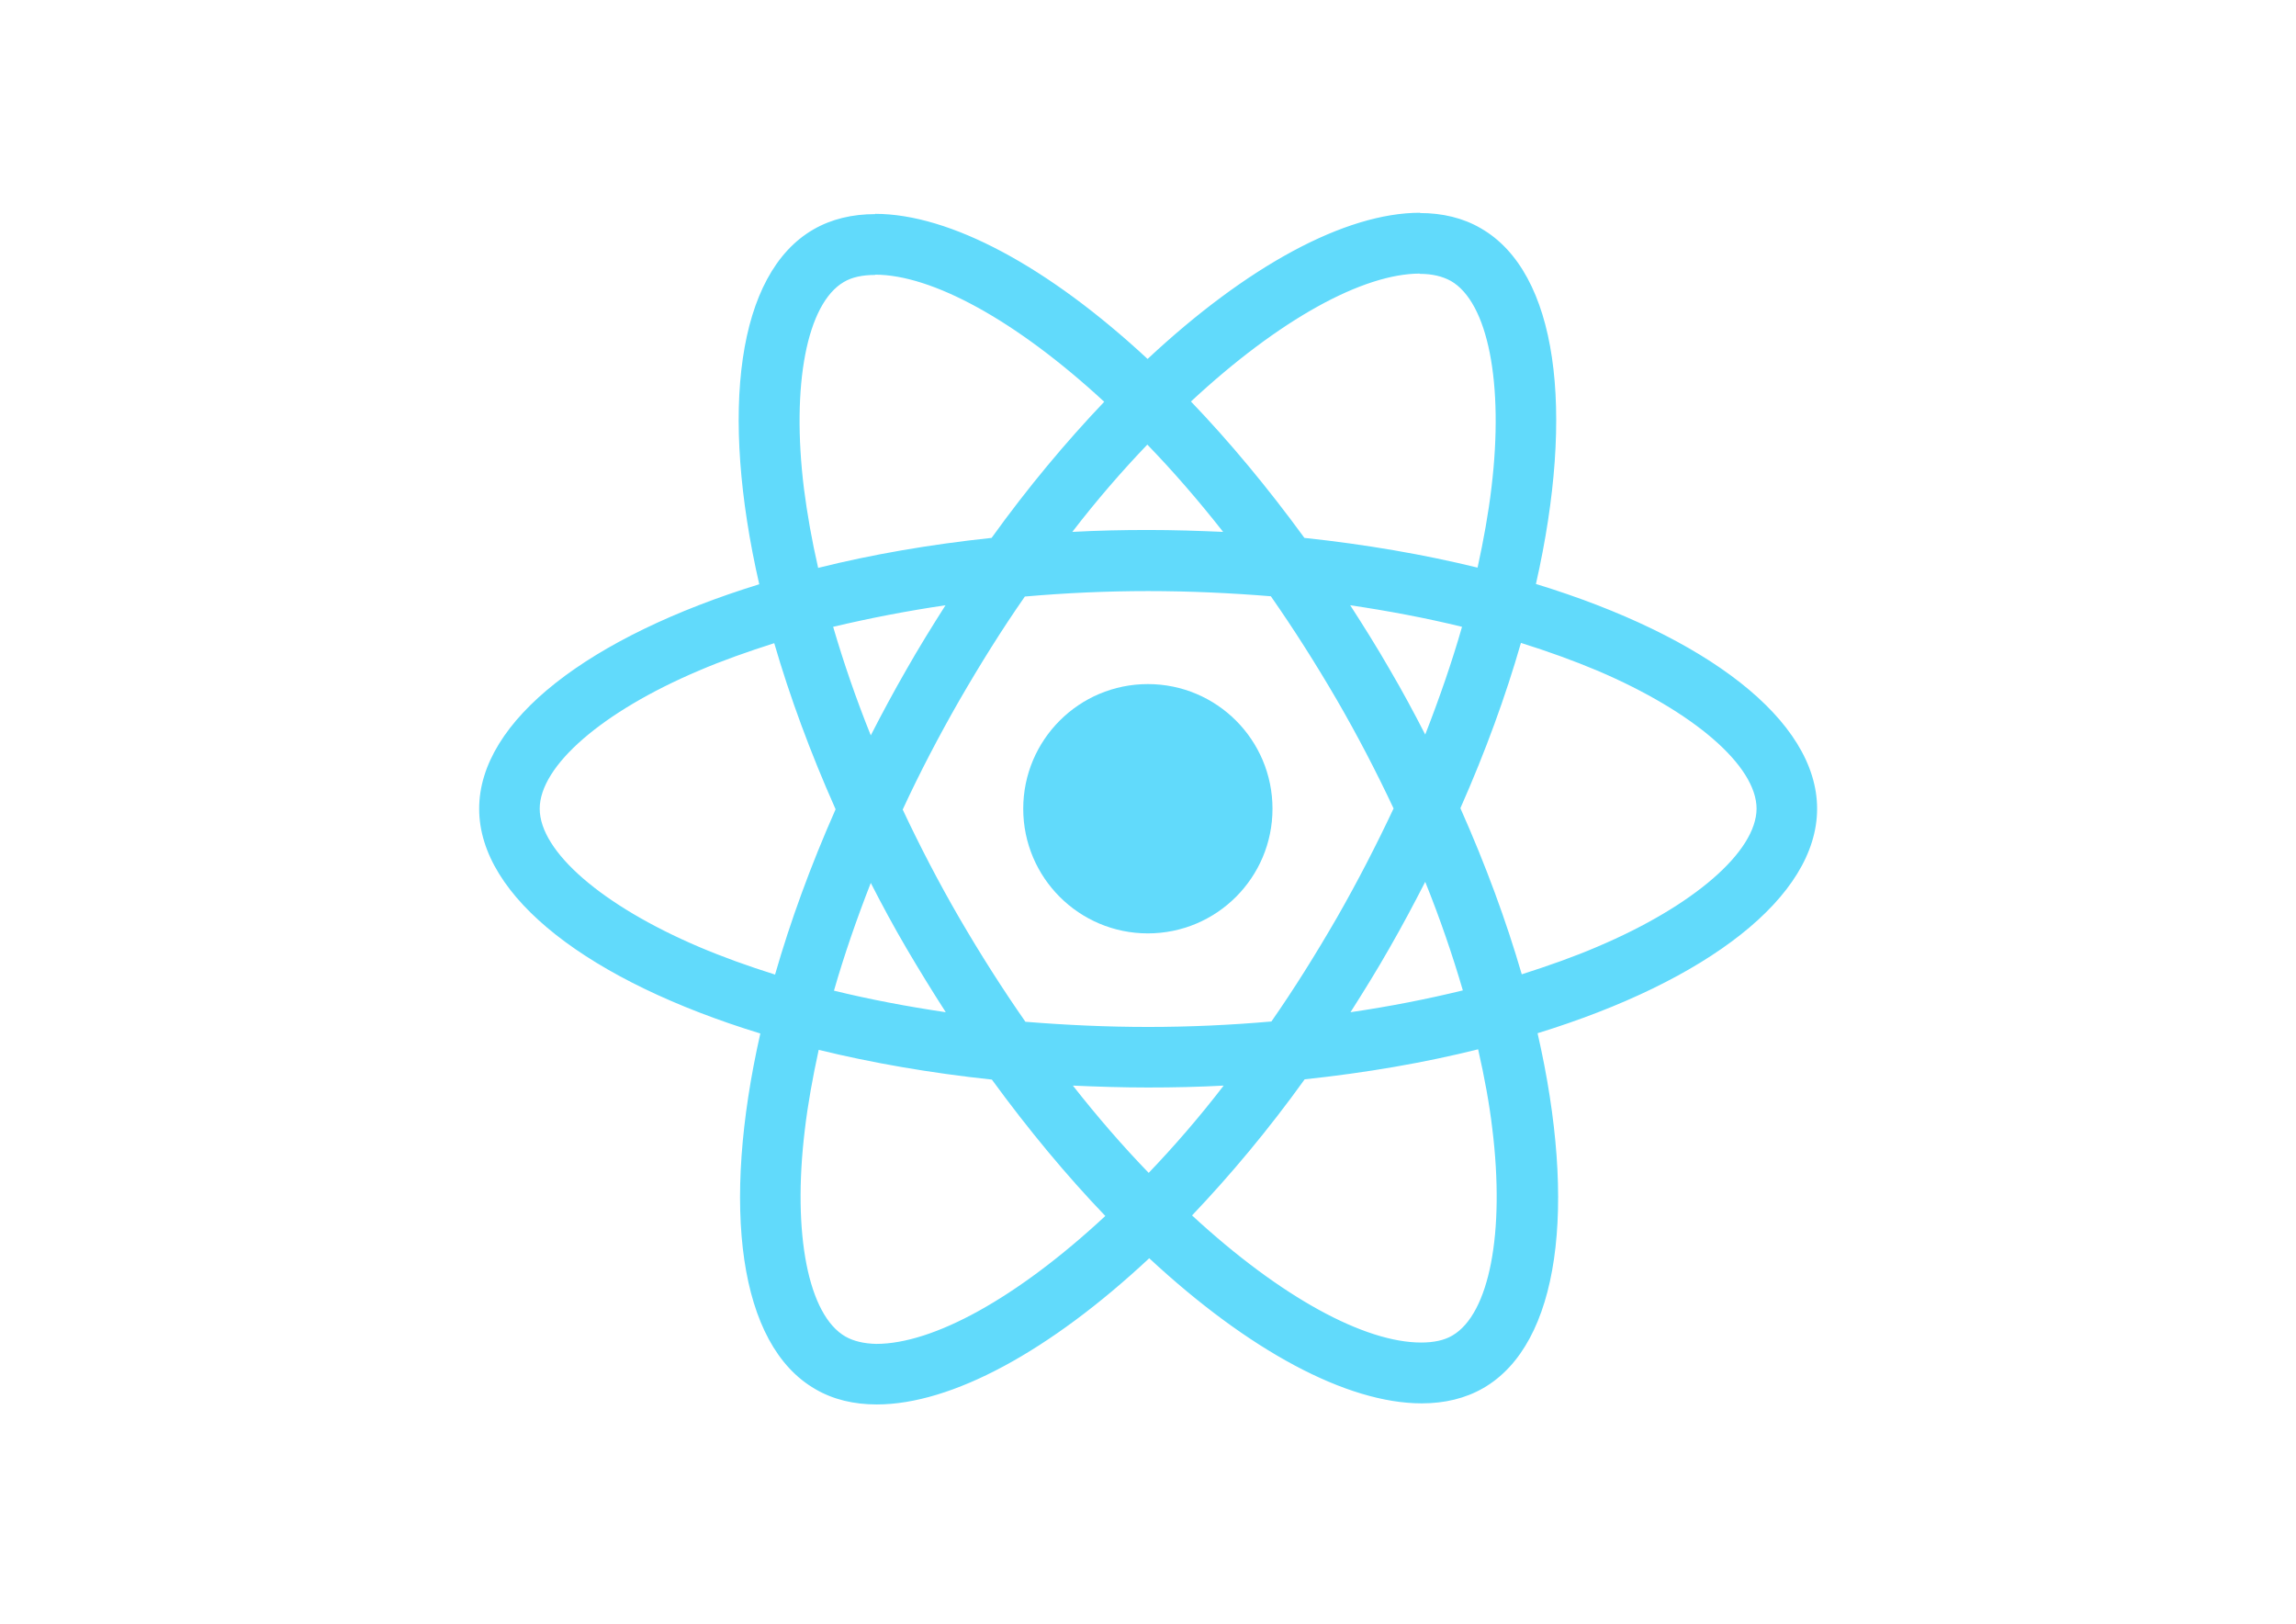
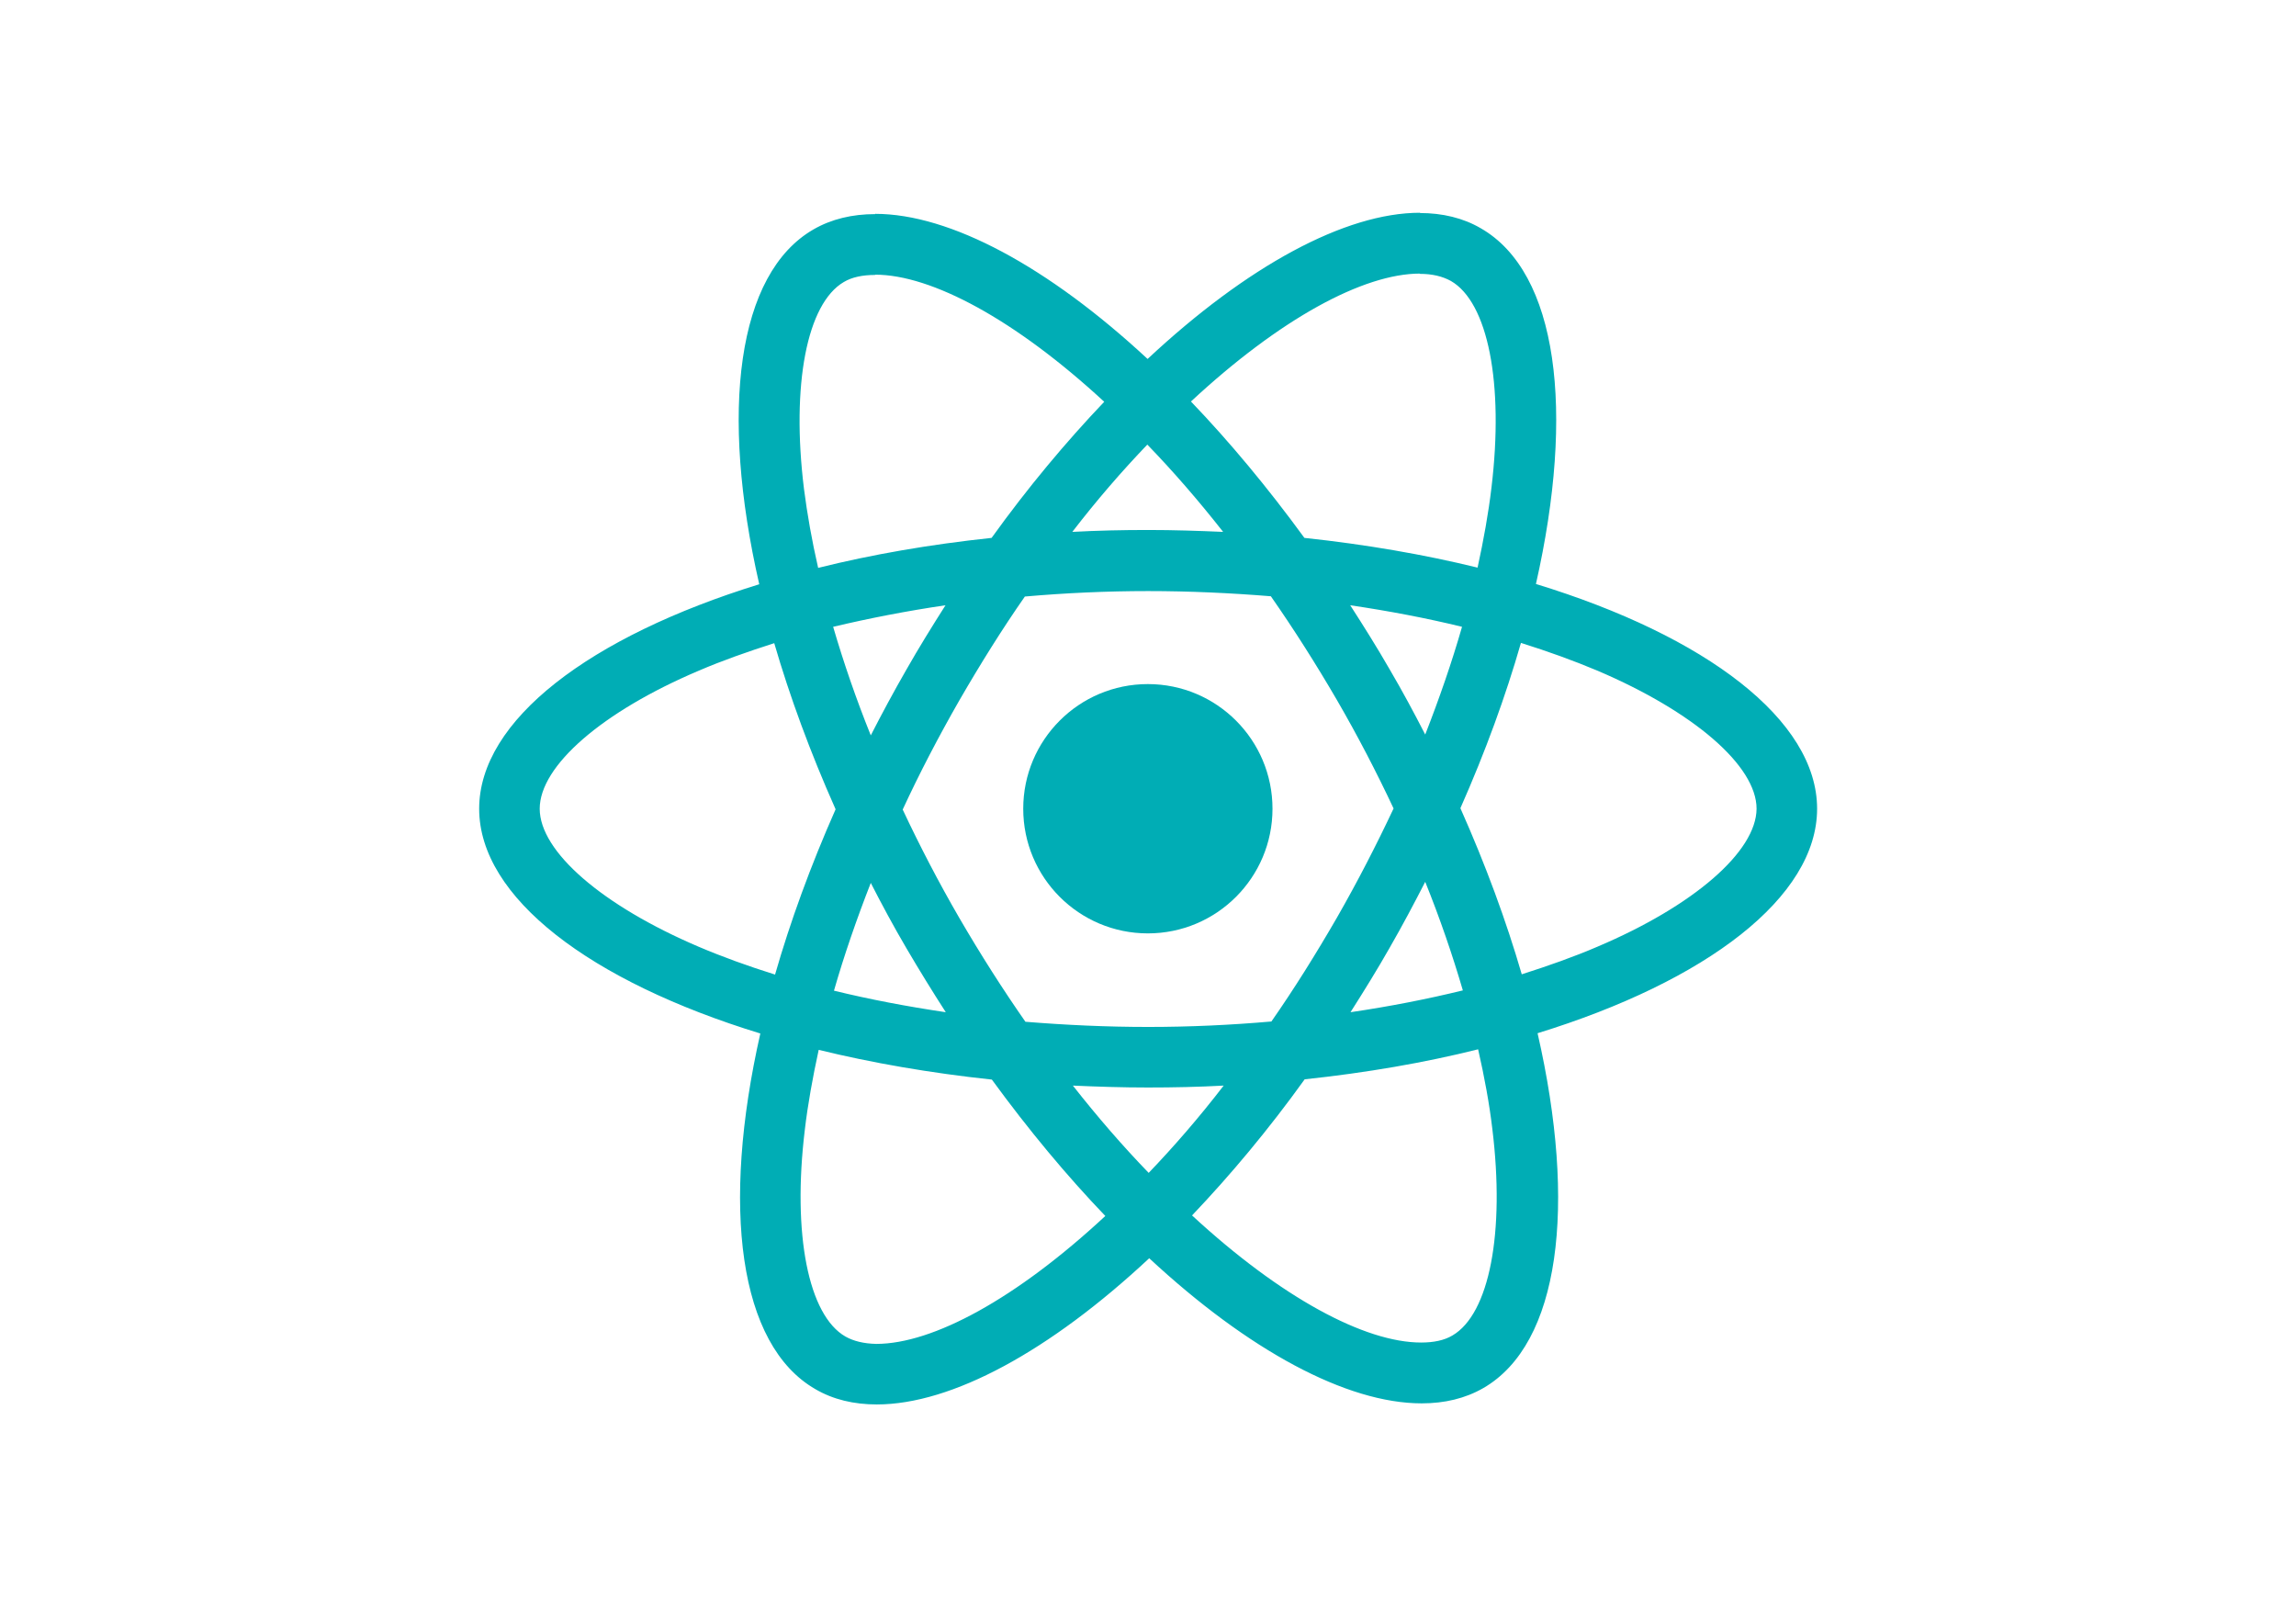
<svg xmlns="http://www.w3.org/2000/svg" viewBox="0 0 841.9 595.3">
-   <g fill="#61DAFB">
+   <g fill="#00adb5">
    <path d="M666.3 296.5c0-32.5-40.7-63.3-103.1-82.4 14.4-63.6 8-114.2-20.2-130.4-6.5-3.8-14.1-5.6-22.4-5.6v22.3c4.6 0 8.3.9 11.4 2.6 13.6 7.8 19.5 37.5 14.9 75.7-1.1 9.4-2.9 19.3-5.1 29.4-19.6-4.8-41-8.5-63.5-10.9-13.5-18.5-27.5-35.3-41.6-50 32.6-30.3 63.2-46.9 84-46.9V78c-27.5 0-63.5 19.6-99.9 53.6-36.4-33.8-72.4-53.2-99.9-53.2v22.3c20.7 0 51.4 16.5 84 46.6-14 14.7-28 31.4-41.3 49.9-22.6 2.4-44 6.1-63.6 11-2.3-10-4-19.7-5.2-29-4.7-38.2 1.1-67.9 14.6-75.8 3-1.8 6.9-2.6 11.5-2.6V78.5c-8.4 0-16 1.8-22.6 5.6-28.1 16.2-34.4 66.7-19.9 130.1-62.2 19.2-102.7 49.9-102.7 82.3 0 32.5 40.7 63.3 103.1 82.4-14.4 63.6-8 114.2 20.2 130.4 6.5 3.8 14.1 5.6 22.5 5.6 27.5 0 63.5-19.6 99.9-53.6 36.4 33.8 72.4 53.2 99.9 53.2 8.4 0 16-1.8 22.6-5.6 28.1-16.2 34.4-66.7 19.9-130.1 62-19.1 102.5-49.9 102.5-82.3zm-130.2-66.7c-3.7 12.9-8.3 26.2-13.5 39.5-4.1-8-8.4-16-13.1-24-4.6-8-9.5-15.8-14.4-23.4 14.2 2.1 27.9 4.7 41 7.9zm-45.8 106.5c-7.8 13.5-15.8 26.3-24.1 38.2-14.9 1.3-30 2-45.2 2-15.1 0-30.2-.7-45-1.9-8.3-11.9-16.4-24.6-24.2-38-7.6-13.1-14.5-26.4-20.8-39.8 6.2-13.4 13.2-26.8 20.7-39.9 7.8-13.5 15.8-26.3 24.1-38.2 14.9-1.3 30-2 45.2-2 15.1 0 30.2.7 45 1.9 8.3 11.9 16.4 24.6 24.2 38 7.6 13.1 14.5 26.4 20.8 39.8-6.3 13.4-13.2 26.8-20.7 39.9zm32.3-13c5.4 13.4 10 26.8 13.8 39.8-13.1 3.2-26.9 5.9-41.2 8 4.9-7.7 9.8-15.6 14.4-23.7 4.6-8 8.9-16.1 13-24.1zM421.2 430c-9.3-9.6-18.6-20.3-27.8-32 9 .4 18.2.7 27.5.7 9.4 0 18.7-.2 27.8-.7-9 11.7-18.3 22.4-27.5 32zm-74.4-58.9c-14.2-2.1-27.9-4.7-41-7.9 3.7-12.9 8.3-26.2 13.5-39.5 4.1 8 8.4 16 13.1 24 4.7 8 9.5 15.8 14.4 23.4zM420.7 163c9.3 9.6 18.6 20.3 27.8 32-9-.4-18.2-.7-27.5-.7-9.4 0-18.7.2-27.8.7 9-11.7 18.3-22.4 27.5-32zm-74 58.9c-4.9 7.7-9.8 15.6-14.4 23.7-4.6 8-8.9 16-13 24-5.4-13.4-10-26.8-13.8-39.8 13.1-3.1 26.9-5.8 41.2-7.9zm-90.5 125.2c-35.4-15.1-58.3-34.9-58.3-50.6 0-15.7 22.9-35.6 58.3-50.6 8.6-3.7 18-7 27.7-10.1 5.7 19.6 13.2 40 22.5 60.9-9.2 20.8-16.6 41.1-22.2 60.6-9.9-3.1-19.3-6.5-28-10.2zM310 490c-13.6-7.8-19.5-37.5-14.9-75.7 1.1-9.4 2.9-19.3 5.1-29.4 19.6 4.8 41 8.5 63.5 10.9 13.5 18.5 27.5 35.3 41.6 50-32.6 30.3-63.2 46.9-84 46.9-4.5-.1-8.3-1-11.3-2.7zm237.2-76.2c4.7 38.2-1.1 67.9-14.6 75.8-3 1.8-6.9 2.6-11.5 2.6-20.7 0-51.4-16.5-84-46.6 14-14.7 28-31.4 41.3-49.9 22.6-2.4 44-6.1 63.6-11 2.3 10.1 4.1 19.8 5.2 29.1zm38.5-66.7c-8.6 3.7-18 7-27.7 10.1-5.7-19.6-13.2-40-22.5-60.9 9.2-20.8 16.6-41.1 22.2-60.6 9.9 3.1 19.3 6.5 28.1 10.2 35.4 15.1 58.3 34.9 58.3 50.6-.1 15.7-23 35.6-58.4 50.6zM320.8 78.4z" />
    <circle cx="420.9" cy="296.5" r="45.7" />
    <path d="M520.5 78.1z" />
  </g>
</svg>
